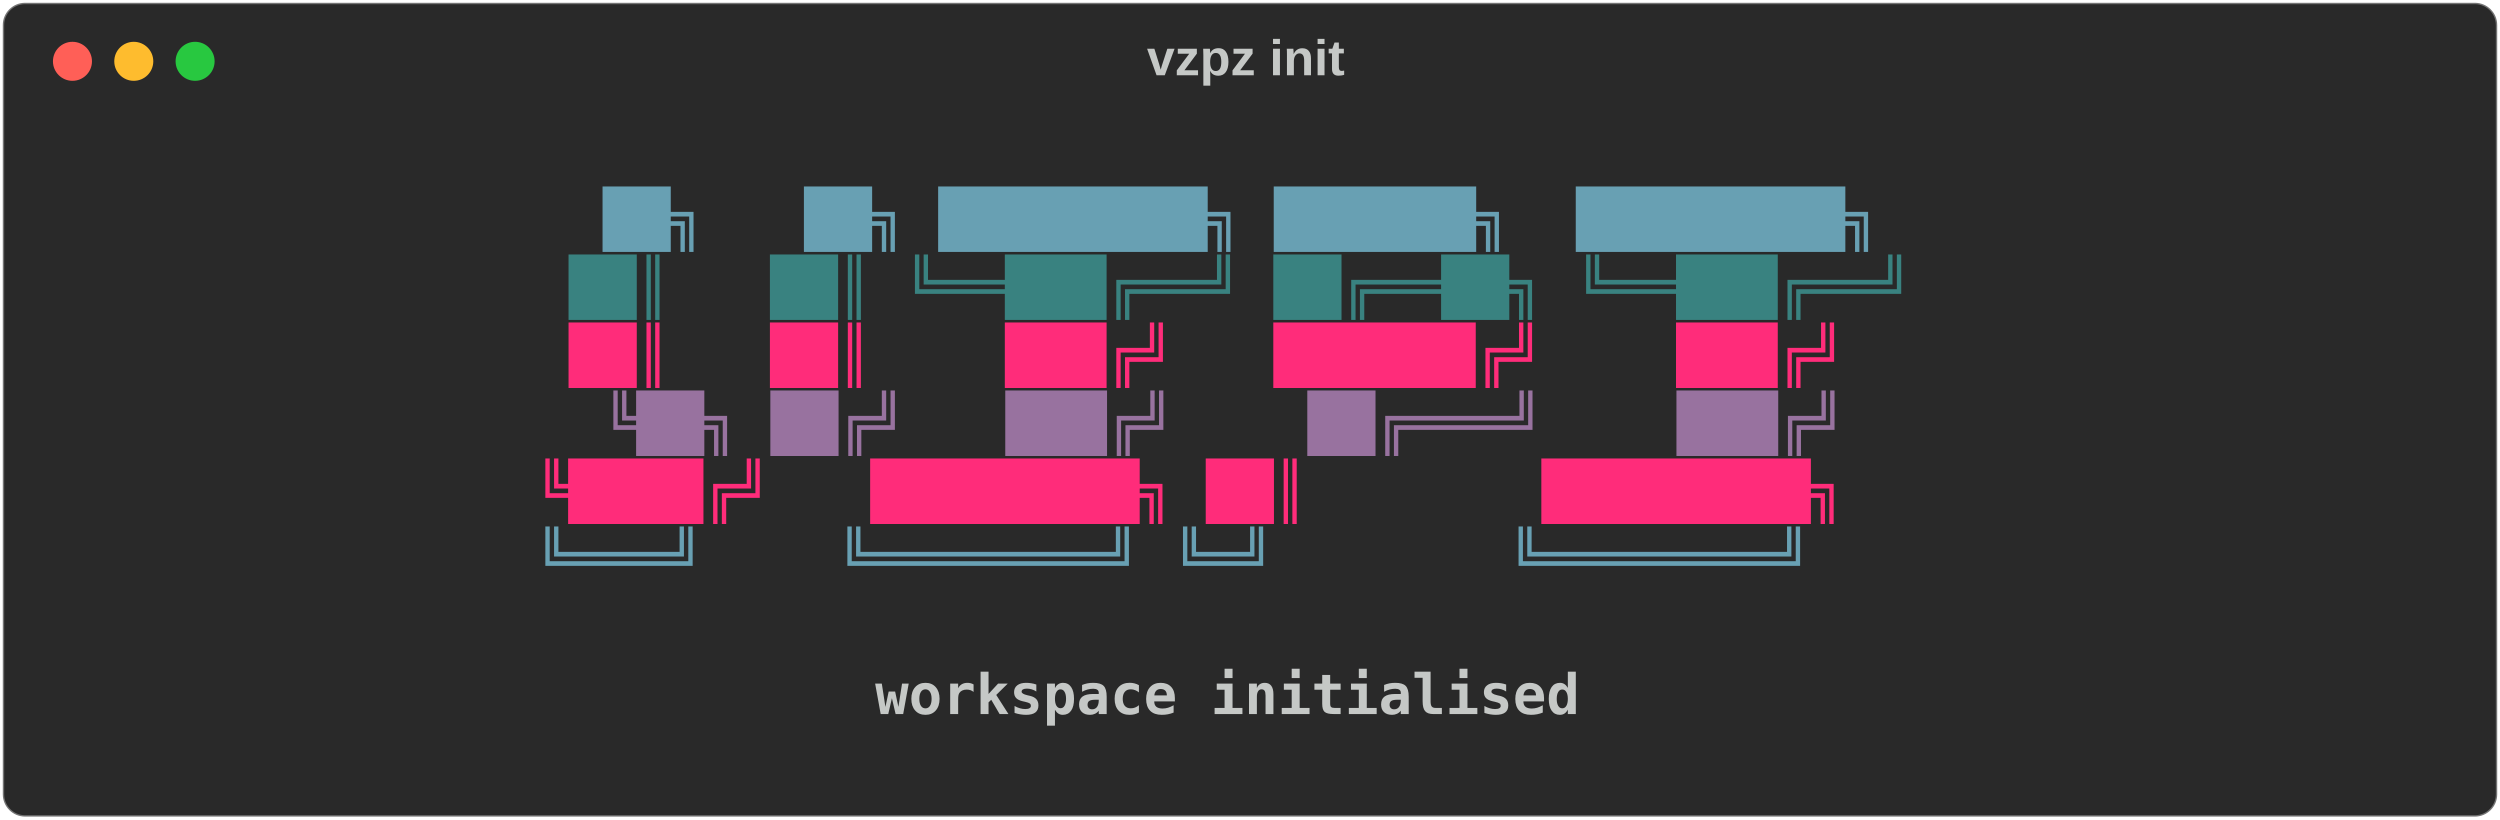
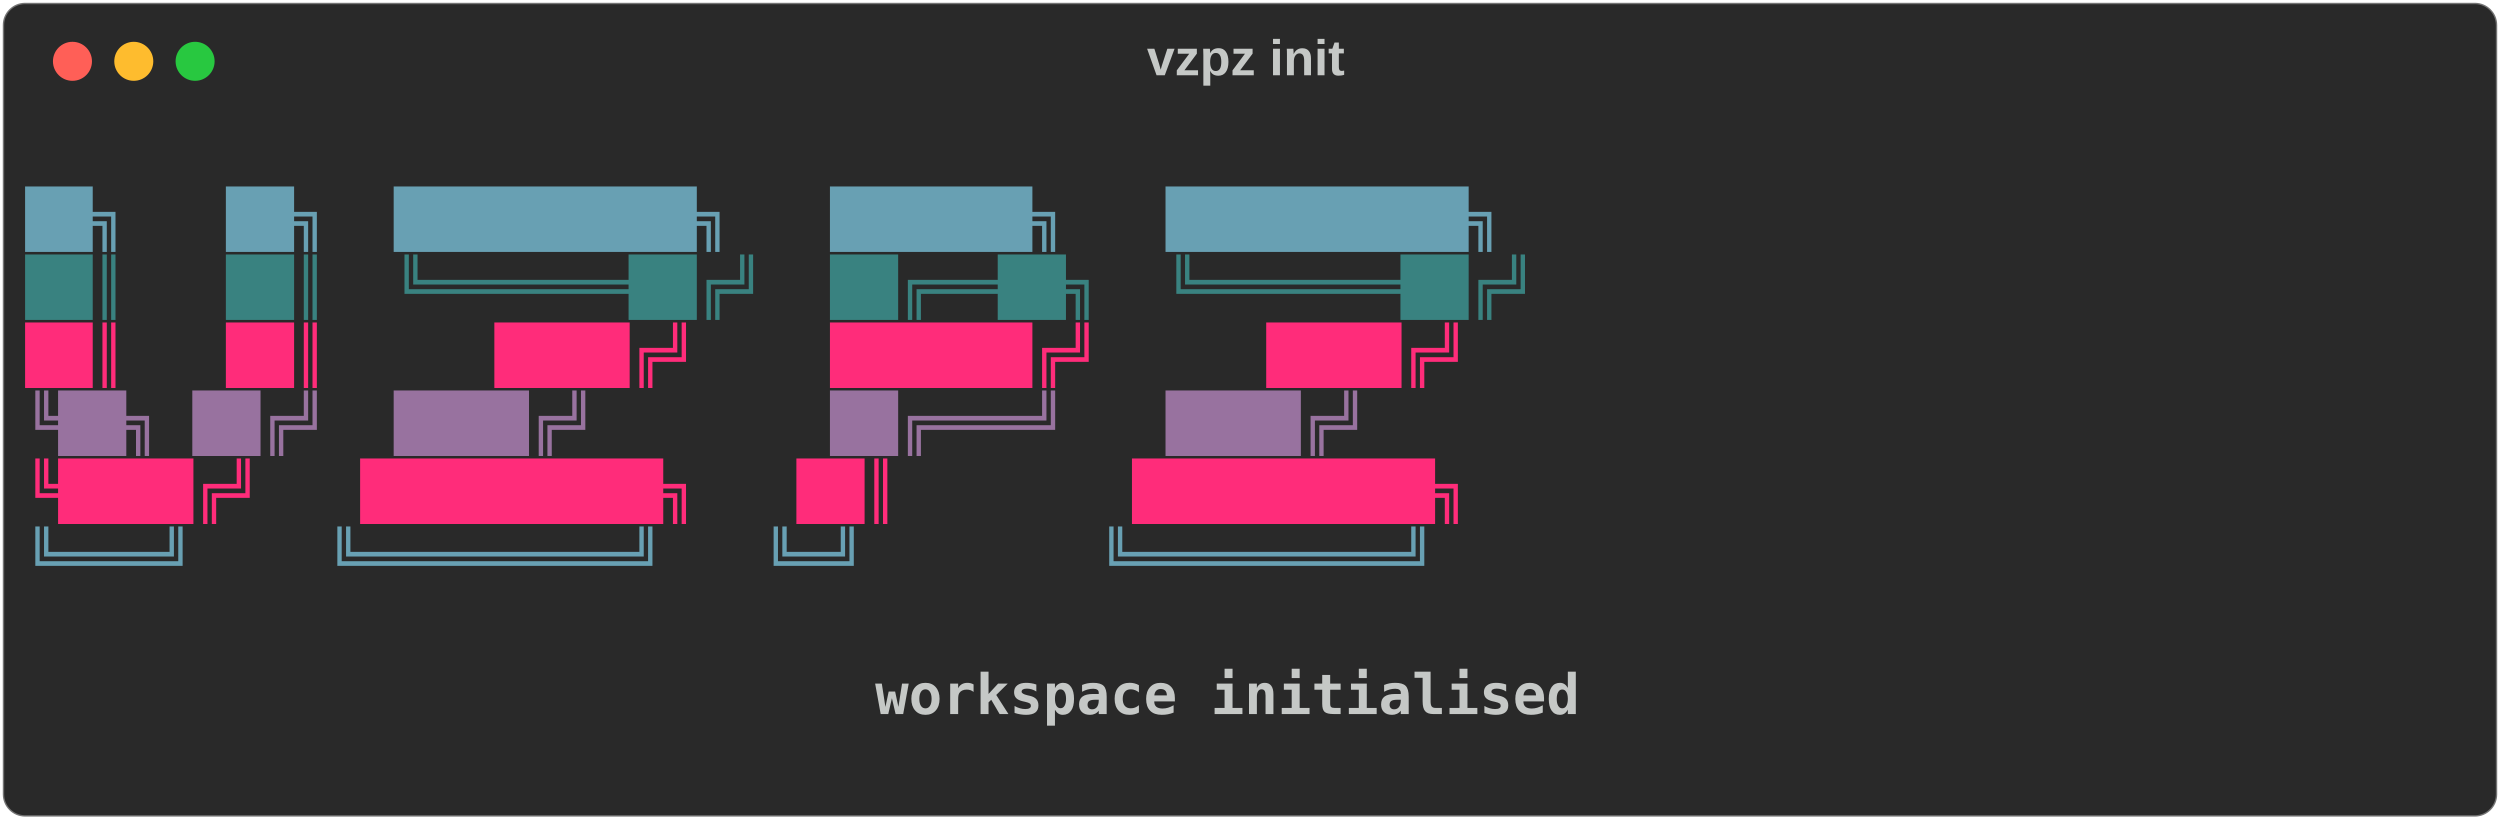
<svg xmlns="http://www.w3.org/2000/svg" class="rich-terminal" viewBox="0 0 897 294.0">
  <style>

    @font-face {
        font-family: "Fira Code";
        src: local("FiraCode-Regular"),
                url("https://cdnjs.cloudflare.com/ajax/libs/firacode/6.2.0/woff2/FiraCode-Regular.woff2") format("woff2"),
                url("https://cdnjs.cloudflare.com/ajax/libs/firacode/6.2.0/woff/FiraCode-Regular.woff") format("woff");
        font-style: normal;
        font-weight: 400;
    }
    @font-face {
        font-family: "Fira Code";
        src: local("FiraCode-Bold"),
                url("https://cdnjs.cloudflare.com/ajax/libs/firacode/6.2.0/woff2/FiraCode-Bold.woff2") format("woff2"),
                url("https://cdnjs.cloudflare.com/ajax/libs/firacode/6.2.0/woff/FiraCode-Bold.woff") format("woff");
        font-style: bold;
        font-weight: 700;
    }

-     .terminal-3699821472-matrix {
+     .terminal-136349810-matrix {
        font-family: Fira Code, monospace;
        font-size: 20px;
        line-height: 24.4px;
        font-variant-east-asian: full-width;
    }

-     .terminal-3699821472-title {
+     .terminal-136349810-title {
        font-size: 18px;
        font-weight: bold;
        font-family: arial;
    }

-     .terminal-3699821472-r1 { fill: #c5c8c6 }
- .terminal-3699821472-r2 { fill: #68a0b3;font-weight: bold }
- .terminal-3699821472-r3 { fill: #398280;font-weight: bold }
- .terminal-3699821472-r4 { fill: #ff2c7a;font-weight: bold }
- .terminal-3699821472-r5 { fill: #98729f;font-weight: bold }
- .terminal-3699821472-r6 { fill: #c5c8c6;font-weight: bold }
+     .terminal-136349810-r1 { fill: #c5c8c6 }
+ .terminal-136349810-r2 { fill: #68a0b3;font-weight: bold }
+ .terminal-136349810-r3 { fill: #398280;font-weight: bold }
+ .terminal-136349810-r4 { fill: #ff2c7a;font-weight: bold }
+ .terminal-136349810-r5 { fill: #98729f;font-weight: bold }
+ .terminal-136349810-r6 { fill: #c5c8c6;font-weight: bold }
    </style>
  <defs>
-     <clipPath id="terminal-3699821472-clip-terminal">
+     <clipPath id="terminal-136349810-clip-terminal">
      <rect x="0" y="0" width="877.4" height="243.0" />
    </clipPath>
-     <clipPath id="terminal-3699821472-line-0">
+     <clipPath id="terminal-136349810-line-0">
      <rect x="0" y="1.5" width="878.4" height="24.65" />
    </clipPath>
-     <clipPath id="terminal-3699821472-line-1">
+     <clipPath id="terminal-136349810-line-1">
      <rect x="0" y="25.9" width="878.4" height="24.65" />
    </clipPath>
-     <clipPath id="terminal-3699821472-line-2">
+     <clipPath id="terminal-136349810-line-2">
      <rect x="0" y="50.3" width="878.4" height="24.65" />
    </clipPath>
-     <clipPath id="terminal-3699821472-line-3">
+     <clipPath id="terminal-136349810-line-3">
      <rect x="0" y="74.7" width="878.4" height="24.65" />
    </clipPath>
-     <clipPath id="terminal-3699821472-line-4">
+     <clipPath id="terminal-136349810-line-4">
      <rect x="0" y="99.1" width="878.4" height="24.65" />
    </clipPath>
-     <clipPath id="terminal-3699821472-line-5">
+     <clipPath id="terminal-136349810-line-5">
      <rect x="0" y="123.5" width="878.4" height="24.65" />
    </clipPath>
-     <clipPath id="terminal-3699821472-line-6">
+     <clipPath id="terminal-136349810-line-6">
      <rect x="0" y="147.9" width="878.4" height="24.65" />
    </clipPath>
-     <clipPath id="terminal-3699821472-line-7">
+     <clipPath id="terminal-136349810-line-7">
      <rect x="0" y="172.3" width="878.4" height="24.65" />
    </clipPath>
-     <clipPath id="terminal-3699821472-line-8">
+     <clipPath id="terminal-136349810-line-8">
      <rect x="0" y="196.7" width="878.4" height="24.65" />
    </clipPath>
  </defs>
  <rect fill="#292929" stroke="rgba(255,255,255,0.35)" stroke-width="1" x="1" y="1" width="895" height="292" rx="8" />
-   <text class="terminal-3699821472-title" fill="#c5c8c6" text-anchor="middle" x="447" y="27">vzpz init</text>
+   <text class="terminal-136349810-title" fill="#c5c8c6" text-anchor="middle" x="447" y="27">vzpz init</text>
  <g transform="translate(26,22)">
    <circle cx="0" cy="0" r="7" fill="#ff5f57" />
    <circle cx="22" cy="0" r="7" fill="#febc2e" />
    <circle cx="44" cy="0" r="7" fill="#28c840" />
  </g>
-   <g transform="translate(9, 41)" clip-path="url(#terminal-3699821472-clip-terminal)">
-     <g class="terminal-3699821472-matrix">
-       <text class="terminal-3699821472-r1" x="878.4" y="20" textLength="12.2" clip-path="url(#terminal-3699821472-line-0)">
+   <g transform="translate(9, 41)" clip-path="url(#terminal-136349810-clip-terminal)">
+     <g class="terminal-136349810-matrix">
+       <text class="terminal-136349810-r1" x="878.4" y="20" textLength="12.2" clip-path="url(#terminal-136349810-line-0)">
</text>
-       <text class="terminal-3699821472-r2" x="207.4" y="44.4" textLength="463.6" clip-path="url(#terminal-3699821472-line-1)">██╗   ██╗ ████████╗ ██████╗  ████████╗</text>
-       <text class="terminal-3699821472-r1" x="878.4" y="44.4" textLength="12.2" clip-path="url(#terminal-3699821472-line-1)">
+       <text class="terminal-136349810-r2" x="0" y="44.4" textLength="695.4" clip-path="url(#terminal-136349810-line-1)">             ██╗   ██╗  █████████╗   ██████╗   █████████╗</text>
+       <text class="terminal-136349810-r1" x="878.4" y="44.4" textLength="12.2" clip-path="url(#terminal-136349810-line-1)">
</text>
-       <text class="terminal-3699821472-r3" x="195.2" y="68.8" textLength="488" clip-path="url(#terminal-3699821472-line-2)">██║   ██║ ╚══███╔══╝ ██╔══██╗ ╚══███╔══╝</text>
-       <text class="terminal-3699821472-r1" x="878.4" y="68.8" textLength="12.2" clip-path="url(#terminal-3699821472-line-2)">
+       <text class="terminal-136349810-r3" x="0" y="68.8" textLength="707.6" clip-path="url(#terminal-136349810-line-2)">             ██║   ██║  ╚══════██╔╝  ██╔══██╗  ╚══════██╔╝</text>
+       <text class="terminal-136349810-r1" x="878.4" y="68.8" textLength="12.2" clip-path="url(#terminal-136349810-line-2)">
</text>
-       <text class="terminal-3699821472-r4" x="195.2" y="93.2" textLength="463.6" clip-path="url(#terminal-3699821472-line-3)">██║   ██║    ███╔╝   ██████╔╝    ███╔╝</text>
-       <text class="terminal-3699821472-r1" x="878.4" y="93.2" textLength="12.2" clip-path="url(#terminal-3699821472-line-3)">
+       <text class="terminal-136349810-r4" x="0" y="93.2" textLength="683.2" clip-path="url(#terminal-136349810-line-3)">             ██║   ██║     ████╔╝    ██████╔╝     ████╔╝</text>
+       <text class="terminal-136349810-r1" x="878.4" y="93.2" textLength="12.2" clip-path="url(#terminal-136349810-line-3)">
</text>
-       <text class="terminal-3699821472-r5" x="207.4" y="117.6" textLength="451.4" clip-path="url(#terminal-3699821472-line-4)">╚██╗ ██╔╝   ███╔╝    ██╔═══╝    ███╔╝</text>
-       <text class="terminal-3699821472-r1" x="878.4" y="117.6" textLength="12.2" clip-path="url(#terminal-3699821472-line-4)">
+       <text class="terminal-136349810-r5" x="0" y="117.6" textLength="646.6" clip-path="url(#terminal-136349810-line-4)">             ╚██╗ ██╔╝  ████╔╝       ██╔═══╝   ████╔╝</text>
+       <text class="terminal-136349810-r1" x="878.4" y="117.6" textLength="12.2" clip-path="url(#terminal-136349810-line-4)">
</text>
-       <text class="terminal-3699821472-r4" x="183" y="142" textLength="488" clip-path="url(#terminal-3699821472-line-5)"> ╚████╔╝   ████████╗ ██║       ████████╗</text>
-       <text class="terminal-3699821472-r1" x="878.4" y="142" textLength="12.2" clip-path="url(#terminal-3699821472-line-5)">
+       <text class="terminal-136349810-r4" x="0" y="142" textLength="695.4" clip-path="url(#terminal-136349810-line-5)">              ╚████╔╝   █████████╗   ██║       █████████╗</text>
+       <text class="terminal-136349810-r1" x="878.4" y="142" textLength="12.2" clip-path="url(#terminal-136349810-line-5)">
</text>
-       <text class="terminal-3699821472-r2" x="183" y="166.4" textLength="488" clip-path="url(#terminal-3699821472-line-6)">  ╚═══╝    ╚═══════╝ ╚═╝       ╚═══════╝</text>
-       <text class="terminal-3699821472-r1" x="878.4" y="166.4" textLength="12.2" clip-path="url(#terminal-3699821472-line-6)">
+       <text class="terminal-136349810-r2" x="0" y="166.4" textLength="695.4" clip-path="url(#terminal-136349810-line-6)">               ╚═══╝    ╚════════╝   ╚═╝       ╚════════╝</text>
+       <text class="terminal-136349810-r1" x="878.4" y="166.4" textLength="12.2" clip-path="url(#terminal-136349810-line-6)">
</text>
-       <text class="terminal-3699821472-r1" x="878.4" y="190.8" textLength="12.2" clip-path="url(#terminal-3699821472-line-7)">
+       <text class="terminal-136349810-r1" x="878.4" y="190.8" textLength="12.2" clip-path="url(#terminal-136349810-line-7)">
</text>
-       <text class="terminal-3699821472-r6" x="305" y="215.2" textLength="256.2" clip-path="url(#terminal-3699821472-line-8)">workspace initialised</text>
-       <text class="terminal-3699821472-r1" x="878.4" y="215.2" textLength="12.2" clip-path="url(#terminal-3699821472-line-8)">
+       <text class="terminal-136349810-r6" x="305" y="215.2" textLength="256.2" clip-path="url(#terminal-136349810-line-8)">workspace initialised</text>
+       <text class="terminal-136349810-r1" x="878.4" y="215.2" textLength="12.2" clip-path="url(#terminal-136349810-line-8)">
</text>
-       <text class="terminal-3699821472-r1" x="878.4" y="239.6" textLength="12.2" clip-path="url(#terminal-3699821472-line-9)">
+       <text class="terminal-136349810-r1" x="878.4" y="239.6" textLength="12.2" clip-path="url(#terminal-136349810-line-9)">
</text>
    </g>
  </g>
</svg>
